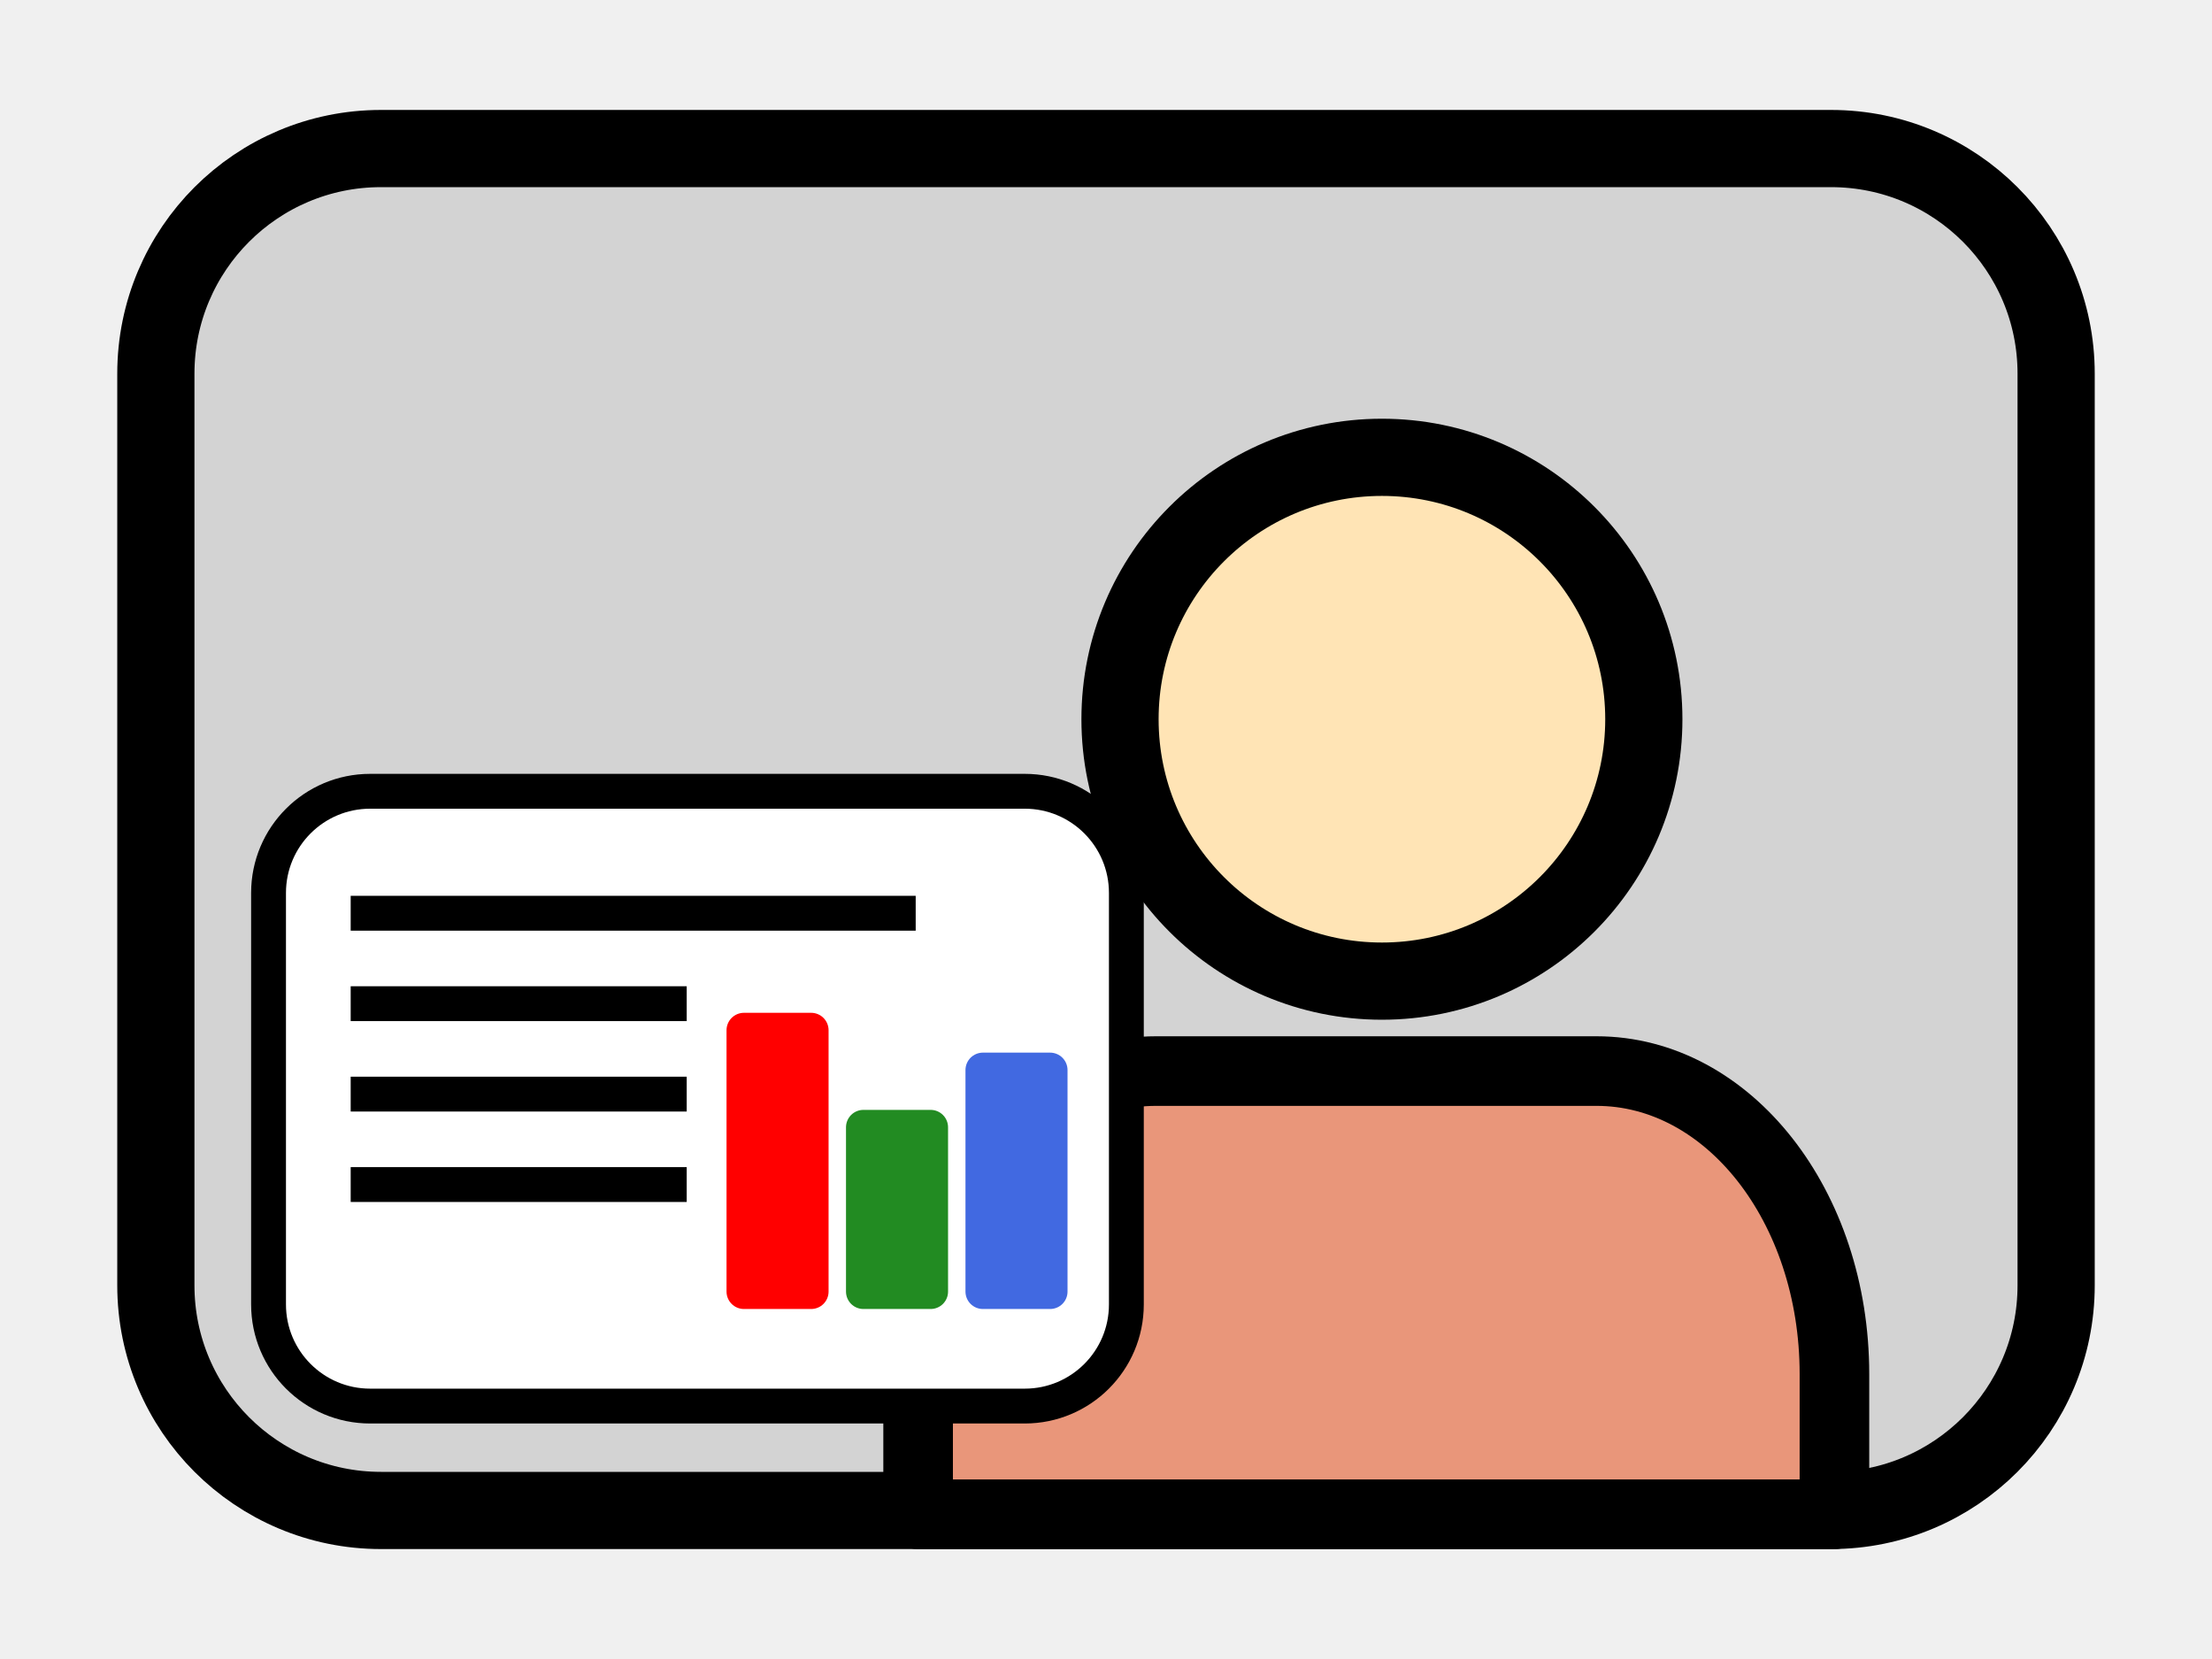
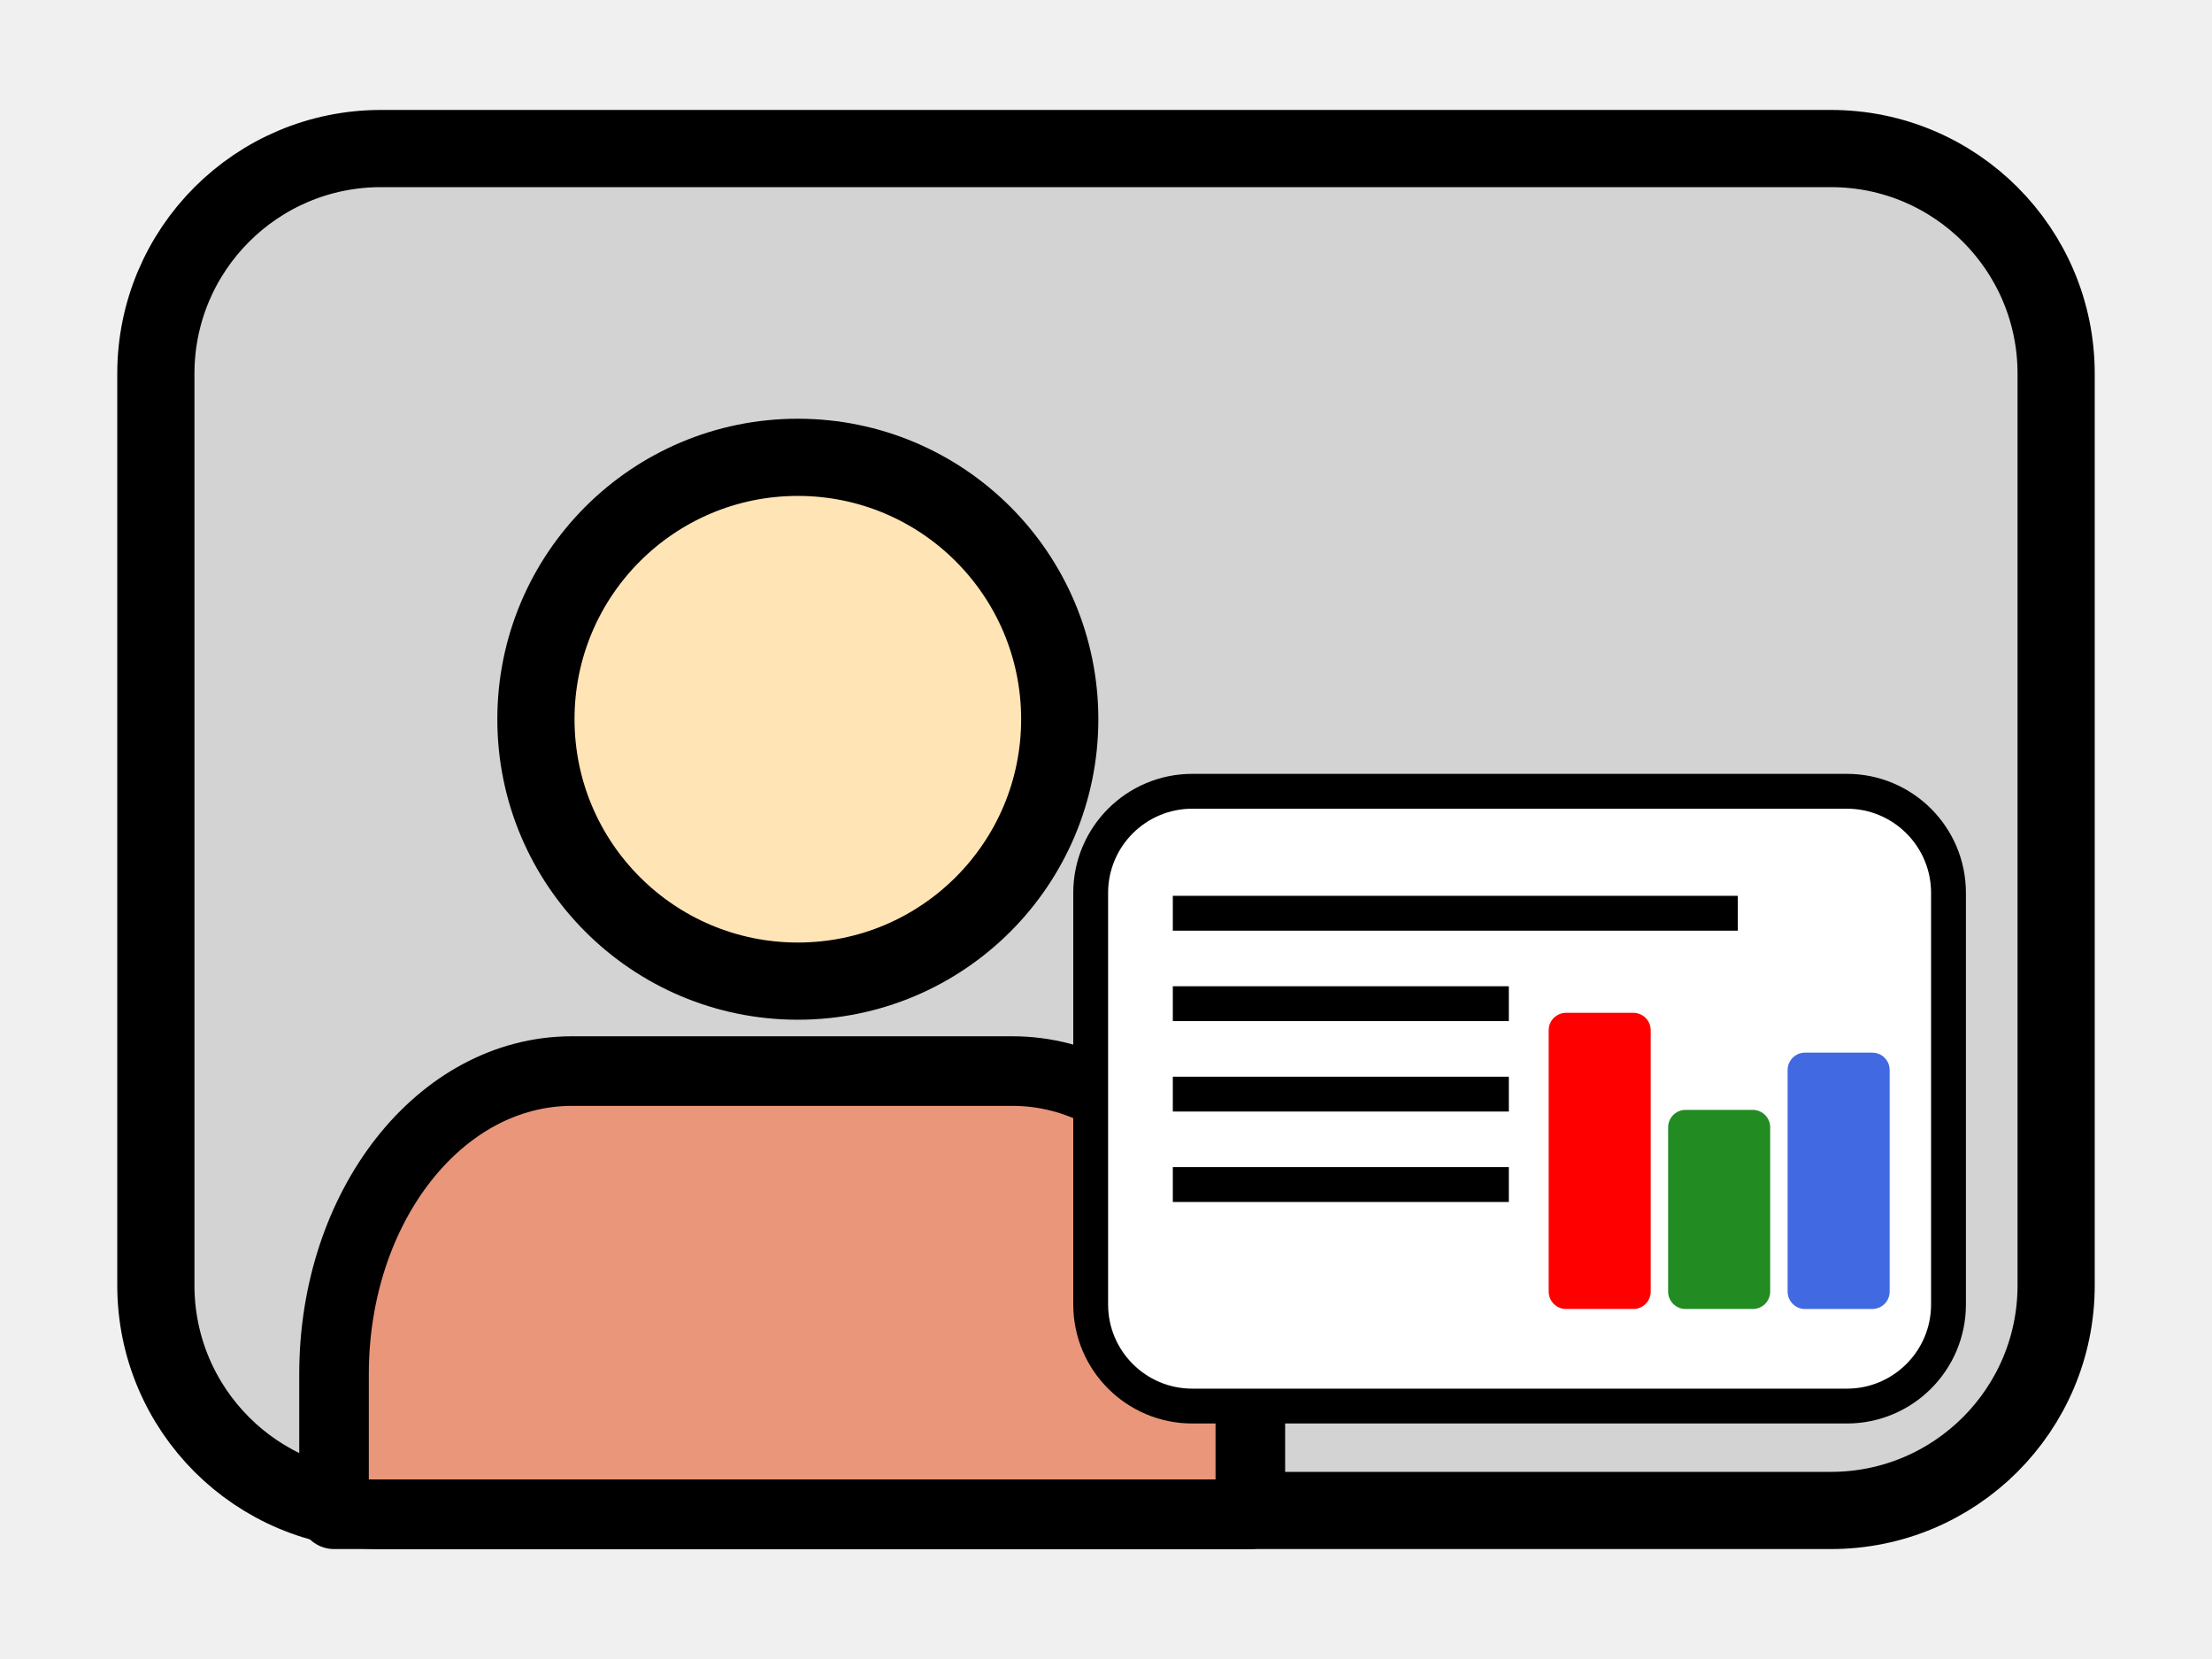
<svg xmlns="http://www.w3.org/2000/svg" width="64" height="48" id="svg3052" version="1.1">
  <defs id="defs3054" />
  <g id="layer1" transform="translate(0,-1004.362)">
    <g transform="matrix(0.3377336,0,0,0.3377336,-194.5553,848.4584)" id="g18859">
      <g transform="translate(502.9289,214.0533)" id="g8275">
        <g id="g8158" transform="translate(-188.8985,210.1117)">
          <rect rx="19.286" ry="19.286" y="50.178" x="275.383" height="116.673" width="162.794" id="rect8160" style="opacity:1;fill:#d3d3d3;fill-opacity:1;fill-rule:evenodd;stroke:#000000;stroke-width:6.613;stroke-linecap:butt;stroke-linejoin:round;stroke-miterlimit:4;stroke-dasharray:none;stroke-dashoffset:0;stroke-opacity:1" />
-           <path style="opacity:1;fill:#e9967a;fill-opacity:1;fill-rule:evenodd;stroke:#000000;stroke-width:5.962;stroke-linecap:butt;stroke-linejoin:round;stroke-miterlimit:4;stroke-dasharray:none;stroke-dashoffset:0;stroke-opacity:1" d="m 419.184,167.176 0,-12.015 c 0,-1.797 -0.142,-3.55 -0.413,-5.242 -0.271,-1.692 -0.669,-3.325 -1.184,-4.878 -0.514,-1.553 -1.144,-3.029 -1.875,-4.409 -0.731,-1.38 -1.564,-2.666 -2.485,-3.839 -0.921,-1.173 -1.929,-2.232 -3.013,-3.163 -1.084,-0.931 -2.243,-1.733 -3.463,-2.388 -1.22,-0.655 -2.5,-1.163 -3.83,-1.507 -1.329,-0.345 -2.706,-0.526 -4.117,-0.526 l -37.739,0 c -1.411,0 -2.788,0.181 -4.117,0.526 -1.329,0.345 -2.611,0.852 -3.831,1.507 -1.22,0.655 -2.378,1.457 -3.462,2.388 -1.084,0.931 -2.092,1.99 -3.013,3.163 -0.921,1.173 -1.754,2.458 -2.485,3.839 -0.731,1.38 -1.361,2.855 -1.875,4.409 -0.514,1.553 -0.913,3.186 -1.184,4.878 -0.271,1.692 -0.413,3.445 -0.413,5.242 l 0,12.015 78.498,0 z" id="path8162" />
-           <circle style="opacity:1;fill:#ffe4b5;fill-opacity:1;fill-rule:evenodd;stroke:#000000;stroke-width:6.613;stroke-linecap:butt;stroke-linejoin:round;stroke-miterlimit:4;stroke-dasharray:none;stroke-dashoffset:0;stroke-opacity:1" id="circle8164" cx="380.418" cy="99.067" r="22.437" />
+           <path style="opacity:1;fill:#e9967a;fill-opacity:1;fill-rule:evenodd;stroke:#000000;stroke-width:5.962;stroke-linecap:butt;stroke-linejoin:round;stroke-miterlimit:4;stroke-dasharray:none;stroke-dashoffset:0;stroke-opacity:1" d="m 369.146,167.176 0,-12.015 c 0,-1.797 -0.142,-3.55 -0.413,-5.242 -0.271,-1.692 -0.669,-3.325 -1.184,-4.878 -0.514,-1.553 -1.144,-3.029 -1.875,-4.409 -0.731,-1.38 -1.564,-2.666 -2.485,-3.839 -0.921,-1.173 -1.929,-2.232 -3.013,-3.163 -1.084,-0.931 -2.243,-1.733 -3.463,-2.388 -1.22,-0.655 -2.5,-1.163 -3.83,-1.507 -1.329,-0.345 -2.706,-0.526 -4.117,-0.526 l -37.739,0 c -1.411,0 -2.788,0.181 -4.117,0.526 -1.329,0.345 -2.611,0.852 -3.831,1.507 -1.22,0.655 -2.378,1.457 -3.462,2.388 -1.084,0.931 -2.092,1.99 -3.013,3.163 -0.921,1.173 -1.754,2.458 -2.485,3.839 -0.731,1.38 -1.361,2.855 -1.875,4.409 -0.514,1.553 -0.913,3.186 -1.184,4.878 -0.271,1.692 -0.413,3.445 -0.413,5.242 l 0,12.015 78.498,0 z" id="path8162" />
+           <circle style="opacity:1;fill:#ffe4b5;fill-opacity:1;fill-rule:evenodd;stroke:#000000;stroke-width:6.613;stroke-linecap:butt;stroke-linejoin:round;stroke-miterlimit:4;stroke-dasharray:none;stroke-dashoffset:0;stroke-opacity:1" id="circle8164" cx="330.38" cy="99.067" r="22.437" />
        </g>
        <g id="g8166" transform="matrix(0.451417,0,0,0.451417,132.5104,287.4462)">
-           <rect style="opacity:1;fill:#ffffff;fill-opacity:1;fill-rule:evenodd;stroke:#000000;stroke-width:6.613;stroke-linecap:butt;stroke-linejoin:round;stroke-miterlimit:4;stroke-dasharray:none;stroke-dashoffset:0;stroke-opacity:1" id="rect8168" width="162.794" height="116.673" x="-80.573" y="61.817" ry="19.286" rx="19.286" />
-           <path style="fill:none;fill-rule:evenodd;stroke:#000000;stroke-width:6.613;stroke-linecap:butt;stroke-linejoin:miter;stroke-miterlimit:4;stroke-dasharray:none;stroke-opacity:1" d="m -64.985,84.963 107.225,0" id="path8170" />
-           <path id="path8172" d="m -64.985,102.125 63.768,0" style="fill:none;fill-rule:evenodd;stroke:#000000;stroke-width:6.613;stroke-linecap:butt;stroke-linejoin:miter;stroke-miterlimit:4;stroke-dasharray:none;stroke-opacity:1" />
-           <path style="fill:none;fill-rule:evenodd;stroke:#000000;stroke-width:6.613;stroke-linecap:butt;stroke-linejoin:miter;stroke-miterlimit:4;stroke-dasharray:none;stroke-opacity:1" d="m -64.985,119.288 63.768,0" id="path8174" />
-           <path id="path8176" d="m -64.985,136.45 63.768,0" style="fill:none;fill-rule:evenodd;stroke:#000000;stroke-width:6.613;stroke-linecap:butt;stroke-linejoin:miter;stroke-miterlimit:4;stroke-dasharray:none;stroke-opacity:1" />
-           <rect style="opacity:1;fill:#ff0000;fill-opacity:1;fill-rule:evenodd;stroke:#ff0000;stroke-width:6.613;stroke-linecap:butt;stroke-linejoin:round;stroke-miterlimit:4;stroke-dasharray:none;stroke-dashoffset:0;stroke-opacity:1" id="rect8178" width="12.754" height="49.598" x="9.647" y="107.164" rx="0" ry="0" />
-           <rect ry="0" rx="0" y="125.586" x="32.321" height="31.176" width="12.754" id="rect8180" style="opacity:1;fill:#228b22;fill-opacity:1;fill-rule:evenodd;stroke:#228b22;stroke-width:6.613;stroke-linecap:butt;stroke-linejoin:round;stroke-miterlimit:4;stroke-dasharray:none;stroke-dashoffset:0;stroke-opacity:1" />
-           <rect style="opacity:1;fill:#4169e1;fill-opacity:1;fill-rule:evenodd;stroke:#4169e1;stroke-width:6.613;stroke-linecap:butt;stroke-linejoin:round;stroke-miterlimit:4;stroke-dasharray:none;stroke-dashoffset:0;stroke-opacity:1" id="rect8182" width="12.754" height="42.04" x="54.994" y="114.722" rx="0" ry="0" />
+           <rect style="opacity:1;fill:#ffffff;fill-opacity:1;fill-rule:evenodd;stroke:#000000;stroke-width:6.613;stroke-linecap:butt;stroke-linejoin:round;stroke-miterlimit:4;stroke-dasharray:none;stroke-dashoffset:0;stroke-opacity:1" id="rect8168" width="162.794" height="116.673" x="75.449" y="61.817" ry="19.286" rx="19.286" />
+           <path style="fill:none;fill-rule:evenodd;stroke:#000000;stroke-width:6.613;stroke-linecap:butt;stroke-linejoin:miter;stroke-miterlimit:4;stroke-dasharray:none;stroke-opacity:1" d="m 91.037,84.963 107.225,0" id="path8170" />
+           <path id="path8172" d="m 91.037,102.125 63.768,0" style="fill:none;fill-rule:evenodd;stroke:#000000;stroke-width:6.613;stroke-linecap:butt;stroke-linejoin:miter;stroke-miterlimit:4;stroke-dasharray:none;stroke-opacity:1" />
+           <path style="fill:none;fill-rule:evenodd;stroke:#000000;stroke-width:6.613;stroke-linecap:butt;stroke-linejoin:miter;stroke-miterlimit:4;stroke-dasharray:none;stroke-opacity:1" d="m 91.037,119.288 63.768,0" id="path8174" />
+           <path id="path8176" d="m 91.037,136.45 63.768,0" style="fill:none;fill-rule:evenodd;stroke:#000000;stroke-width:6.613;stroke-linecap:butt;stroke-linejoin:miter;stroke-miterlimit:4;stroke-dasharray:none;stroke-opacity:1" />
+           <rect style="opacity:1;fill:#ff0000;fill-opacity:1;fill-rule:evenodd;stroke:#ff0000;stroke-width:6.613;stroke-linecap:butt;stroke-linejoin:round;stroke-miterlimit:4;stroke-dasharray:none;stroke-dashoffset:0;stroke-opacity:1" id="rect8178" width="12.754" height="49.598" x="165.67" y="107.164" rx="0" ry="0" />
+           <rect ry="0" rx="0" y="125.586" x="188.343" height="31.176" width="12.754" id="rect8180" style="opacity:1;fill:#228b22;fill-opacity:1;fill-rule:evenodd;stroke:#228b22;stroke-width:6.613;stroke-linecap:butt;stroke-linejoin:round;stroke-miterlimit:4;stroke-dasharray:none;stroke-dashoffset:0;stroke-opacity:1" />
+           <rect style="opacity:1;fill:#4169e1;fill-opacity:1;fill-rule:evenodd;stroke:#4169e1;stroke-width:6.613;stroke-linecap:butt;stroke-linejoin:round;stroke-miterlimit:4;stroke-dasharray:none;stroke-dashoffset:0;stroke-opacity:1" id="rect8182" width="12.754" height="42.04" x="211.016" y="114.722" rx="0" ry="0" />
        </g>
      </g>
    </g>
  </g>
</svg>
